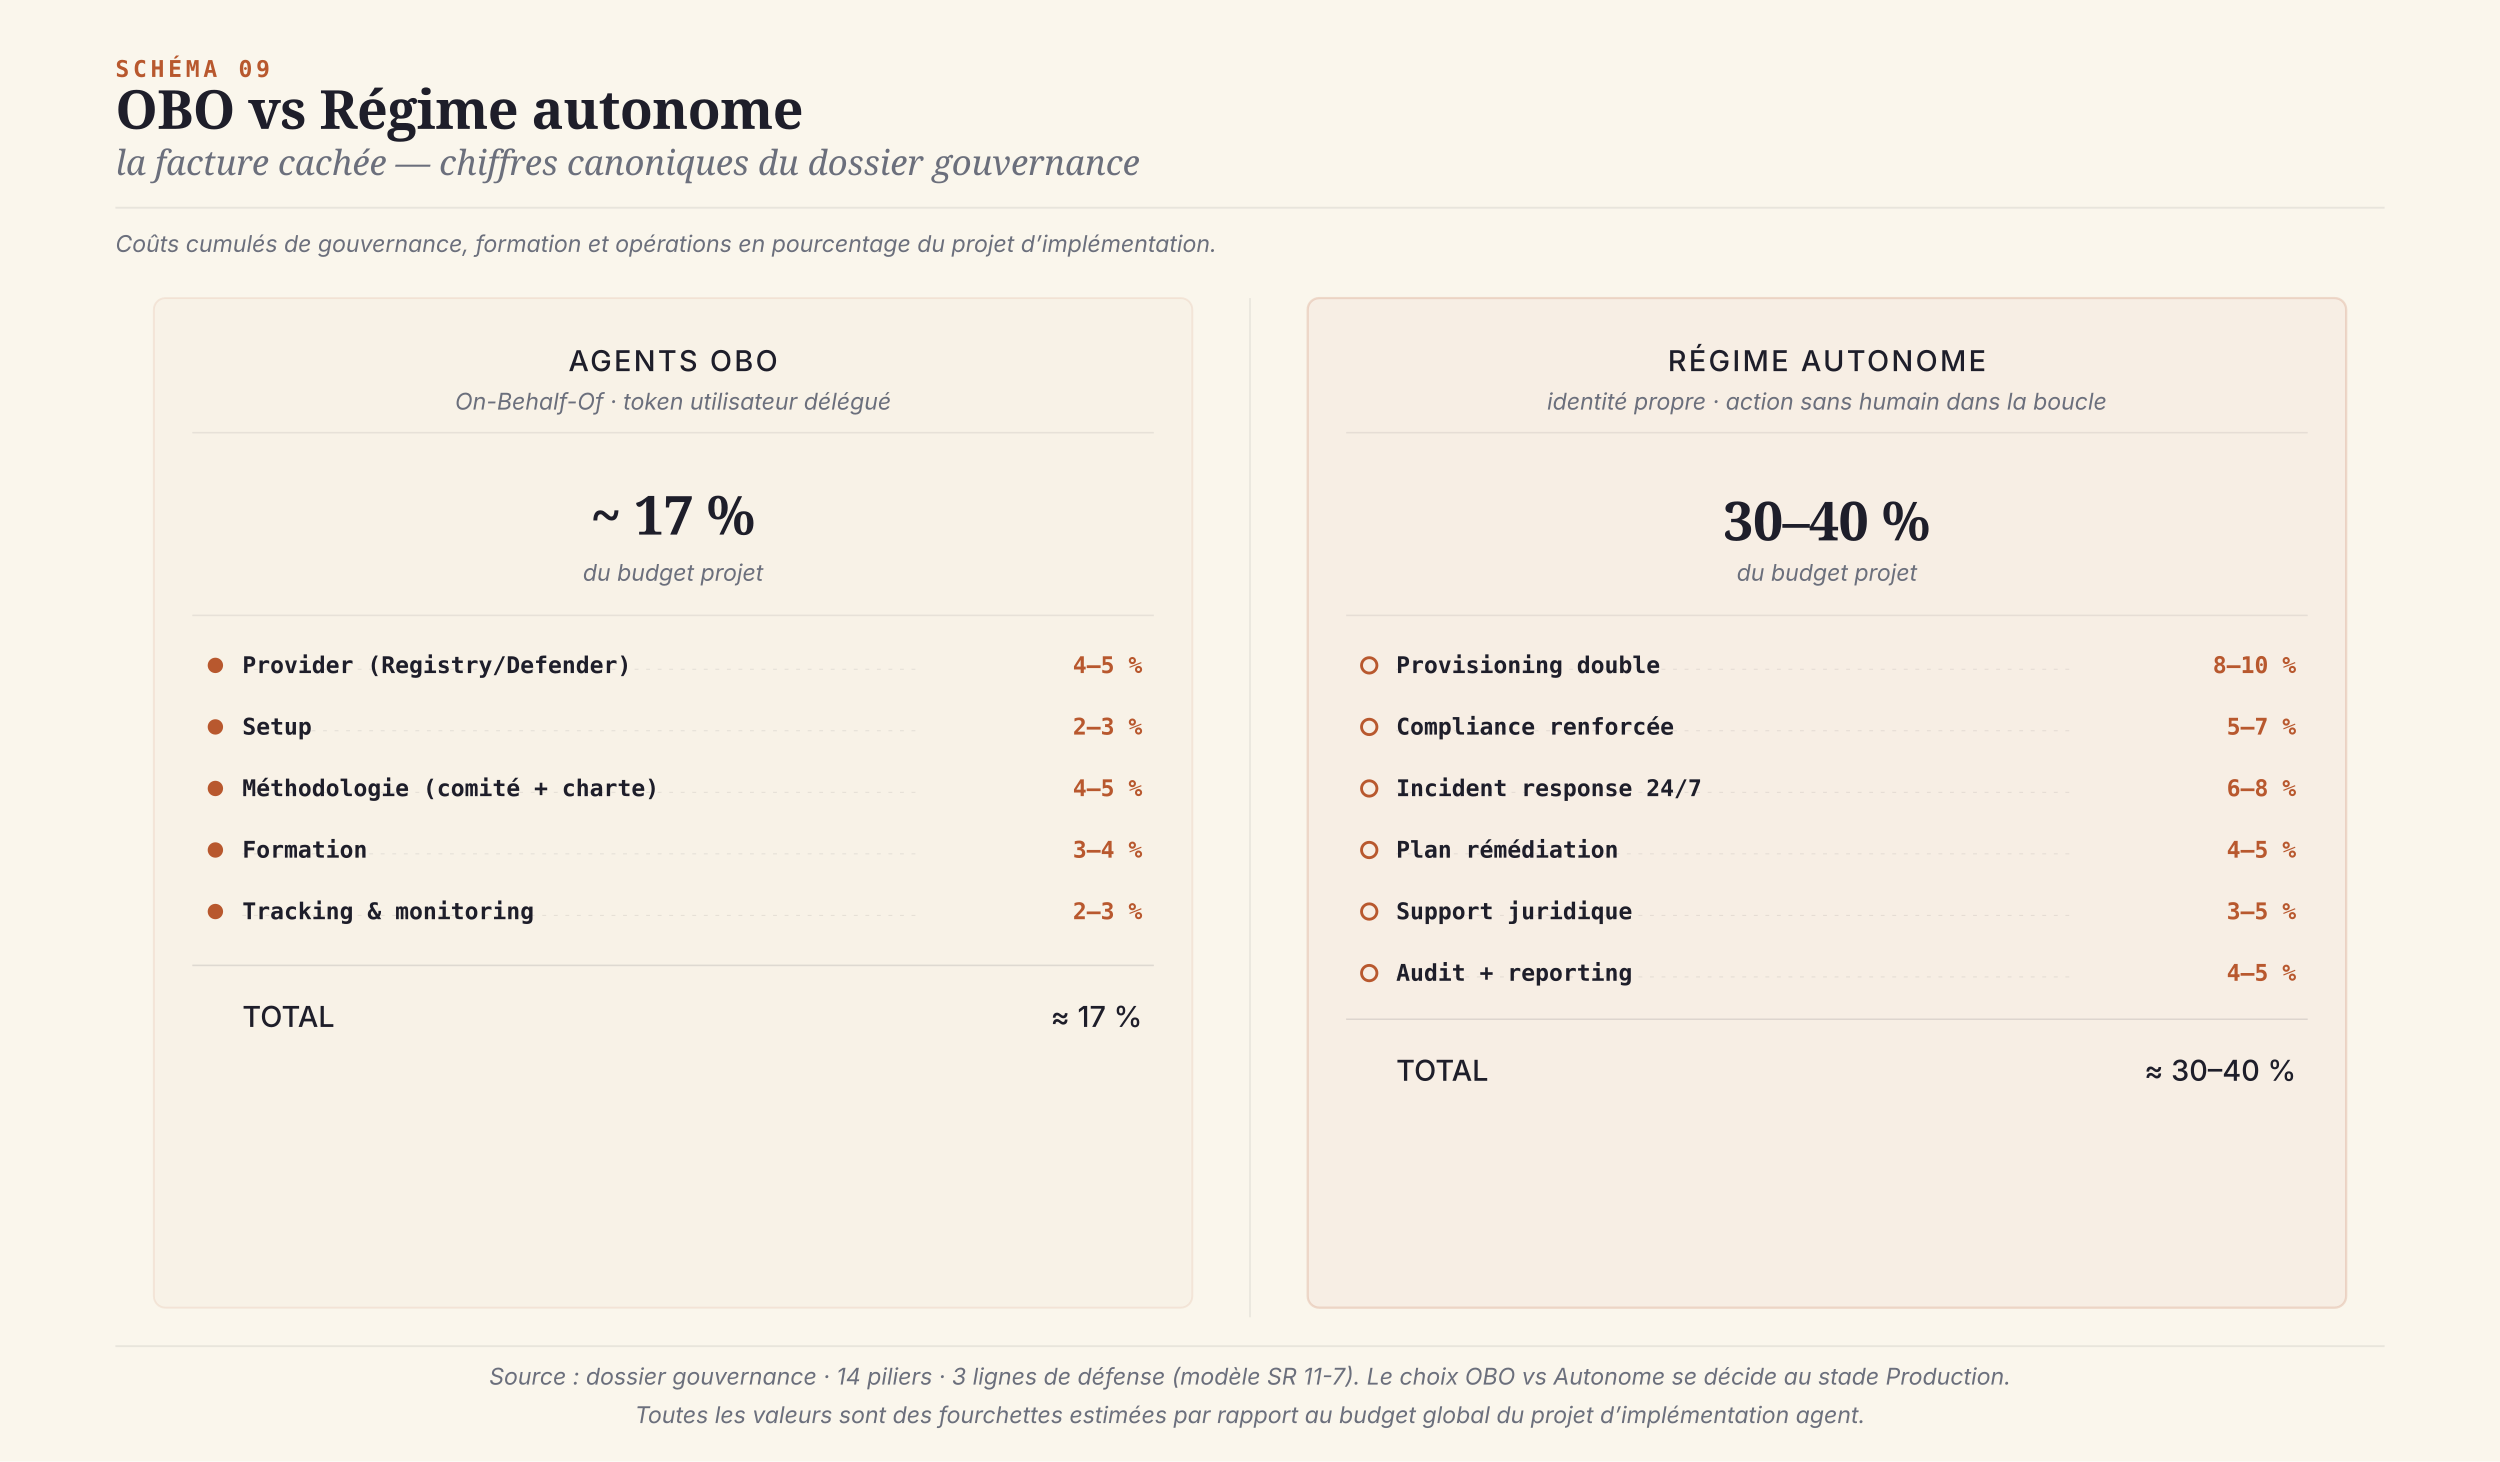
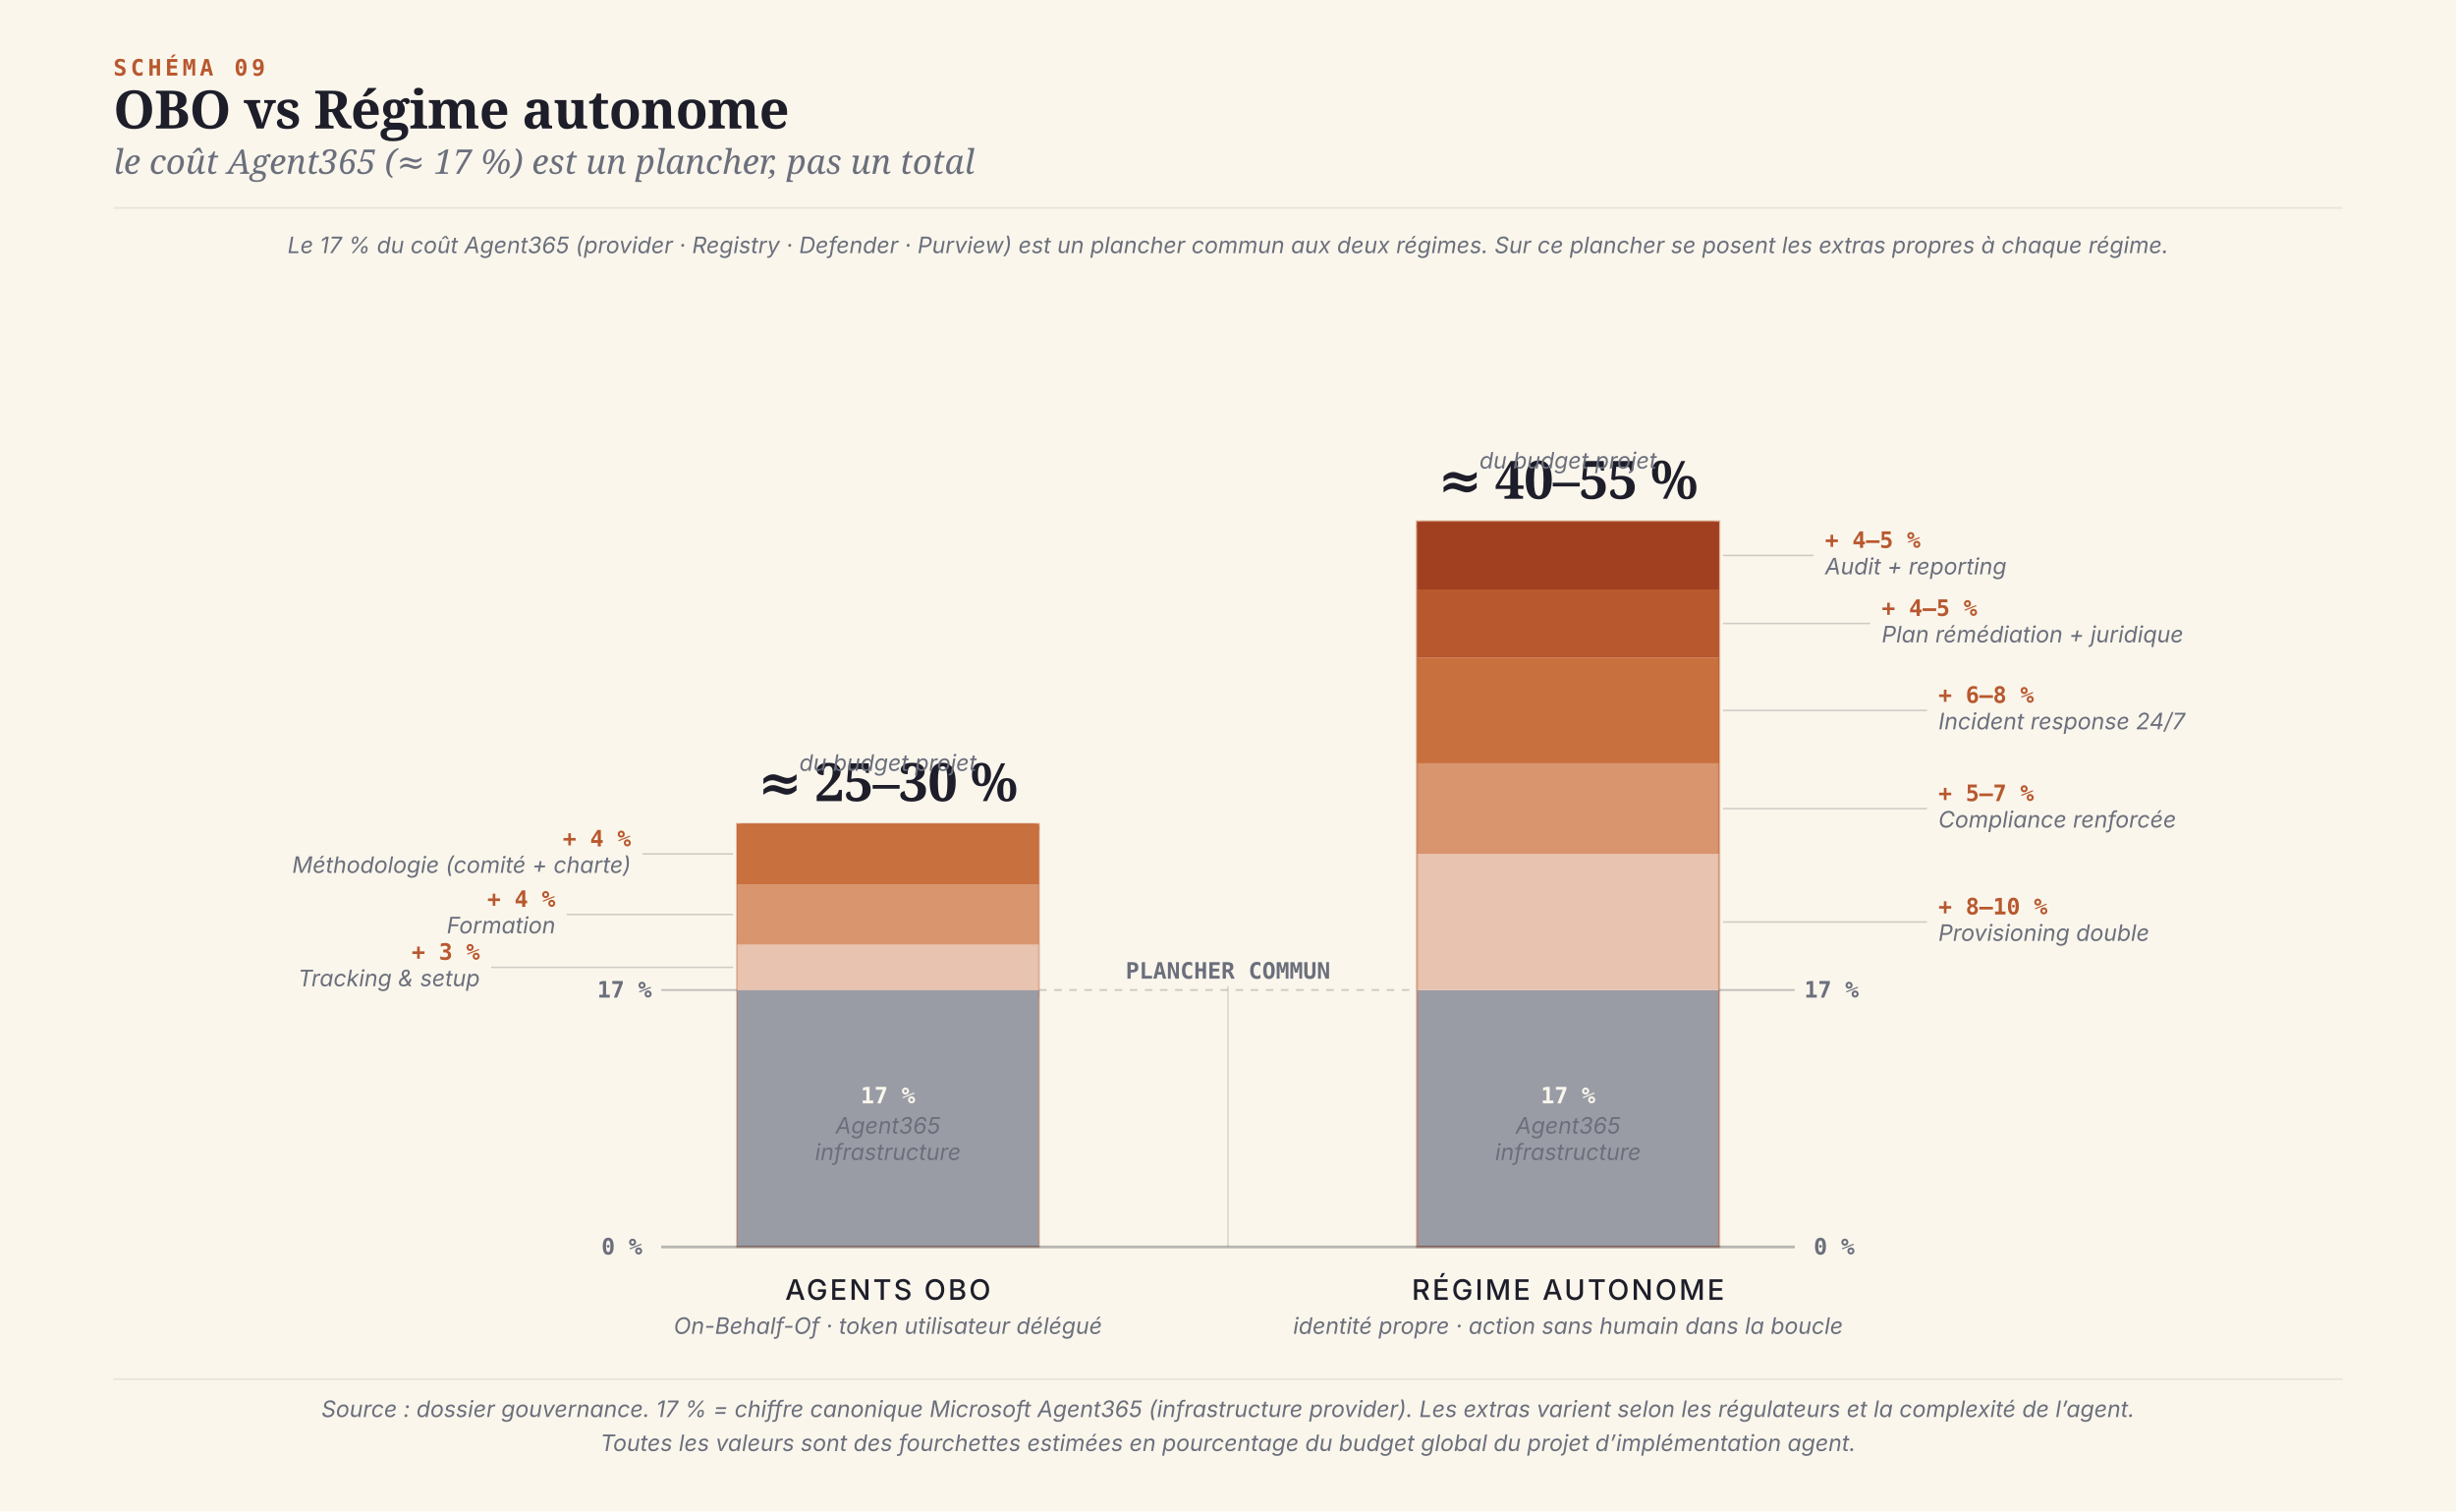
- <svg xmlns="http://www.w3.org/2000/svg" viewBox="0 0 1300 760" preserveAspectRatio="xMidYMid meet" role="img" aria-labelledby="title desc">
+ <svg xmlns="http://www.w3.org/2000/svg" viewBox="0 0 1300 800" preserveAspectRatio="xMidYMid meet" role="img" aria-labelledby="title desc">
  <defs>
    <style>
      
        .display { font-family: 'Fraunces', 'Cambria', serif; font-weight: 600; font-size: 28px; letter-spacing: -0.01em; fill: #1e1e2a; }
        .subtitle { font-family: 'Fraunces', 'Cambria', serif; font-style: italic; font-weight: 400; font-size: 18px; fill: #6b6f7c; }
        .body { font-family: 'Inter', system-ui, sans-serif; font-size: 13px; fill: #1e1e2a; }
        .body-label { font-family: 'Inter', system-ui, sans-serif; font-weight: 500; font-size: 15px; fill: #1e1e2a; }
        .caption { font-family: 'Inter', system-ui, sans-serif; font-style: italic; font-size: 12px; fill: #6b6f7c; }
        .mono { font-family: 'JetBrains Mono', 'Consolas', monospace; font-size: 12px; font-weight: 600; }
        .schema-marker { font-family: 'JetBrains Mono', 'Consolas', monospace; font-size: 12px; font-weight: 600; letter-spacing: 0.16em; fill: #b8582e; }
        .carmine { fill: #b8582e; }
        .faint { fill: #6b6f7c; }
        .ink { fill: #1e1e2a; }
      
    </style>
  </defs>
-   <rect width="1300" height="760" fill="#faf6ec" />
+   <rect width="1300" height="800" fill="#faf6ec" />
  <text x="60" y="40" class="schema-marker">SCHÉMA 09</text>
-   <text x="60" y="67" class="display" font-size="28">OBO vs Régime autonome</text>
-   <text x="60" y="91" class="subtitle">la facture cachée — chiffres canoniques du dossier gouvernance</text>
-   <line x1="60" y1="108" x2="1240" y2="108" stroke="rgba(30,30,44,0.08)" stroke-width="1" />
-   <text x="60" y="131" class="caption">Coûts cumulés de gouvernance, formation et opérations en pourcentage du projet d’implémentation.</text>
-   <line x1="650" y1="155" x2="650" y2="685" stroke="rgba(30,30,44,0.14)" stroke-width="0.5" />
-   <rect x="80" y="155" width="540" height="525" rx="6" fill="rgba(184,88,46,0.025)" stroke="rgba(184,88,46,0.10)" stroke-width="1" />
-   <text x="350" y="193" class="body-label" text-anchor="middle" font-size="15" font-weight="600" letter-spacing="0.08em">AGENTS OBO</text>
-   <text x="350" y="213" class="caption" text-anchor="middle">On-Behalf-Of · token utilisateur délégué</text>
-   <line x1="100" y1="225" x2="600" y2="225" stroke="rgba(30,30,44,0.08)" stroke-width="0.8" />
-   <text x="350" y="278" class="display" text-anchor="middle" font-size="52" fill="#b8582e">~ 17 %</text>
-   <text x="350" y="302" class="caption" text-anchor="middle">du budget projet</text>
-   <line x1="100" y1="320" x2="600" y2="320" stroke="rgba(30,30,44,0.08)" stroke-width="0.8" />
-   <circle cx="112" cy="346" r="4" fill="#b8582e" />
-   <text x="126" y="350" class="mono" font-size="12" fill="#1e1e2a">Provider (Registry/Defender)</text>
-   <text x="594" y="350" class="mono" font-size="12" fill="#b8582e" text-anchor="end">4–5 %</text>
-   <circle cx="112" cy="378" r="4" fill="#b8582e" />
-   <text x="126" y="382" class="mono" font-size="12" fill="#1e1e2a">Setup</text>
-   <text x="594" y="382" class="mono" font-size="12" fill="#b8582e" text-anchor="end">2–3 %</text>
-   <circle cx="112" cy="410" r="4" fill="#b8582e" />
-   <text x="126" y="414" class="mono" font-size="12" fill="#1e1e2a">Méthodologie (comité + charte)</text>
-   <text x="594" y="414" class="mono" font-size="12" fill="#b8582e" text-anchor="end">4–5 %</text>
-   <circle cx="112" cy="442" r="4" fill="#b8582e" />
-   <text x="126" y="446" class="mono" font-size="12" fill="#1e1e2a">Formation</text>
-   <text x="594" y="446" class="mono" font-size="12" fill="#b8582e" text-anchor="end">3–4 %</text>
-   <circle cx="112" cy="474" r="4" fill="#b8582e" />
-   <text x="126" y="478" class="mono" font-size="12" fill="#1e1e2a">Tracking &amp; monitoring</text>
-   <text x="594" y="478" class="mono" font-size="12" fill="#b8582e" text-anchor="end">2–3 %</text>
-   <line x1="126" y1="348" x2="480" y2="348" stroke="rgba(30,30,44,0.10)" stroke-width="0.5" stroke-dasharray="2 4" />
-   <line x1="126" y1="380" x2="480" y2="380" stroke="rgba(30,30,44,0.10)" stroke-width="0.5" stroke-dasharray="2 4" />
-   <line x1="126" y1="412" x2="480" y2="412" stroke="rgba(30,30,44,0.10)" stroke-width="0.5" stroke-dasharray="2 4" />
-   <line x1="126" y1="444" x2="480" y2="444" stroke="rgba(30,30,44,0.10)" stroke-width="0.5" stroke-dasharray="2 4" />
-   <line x1="126" y1="476" x2="480" y2="476" stroke="rgba(30,30,44,0.10)" stroke-width="0.5" stroke-dasharray="2 4" />
-   <line x1="100" y1="502" x2="600" y2="502" stroke="rgba(30,30,44,0.12)" stroke-width="0.8" />
-   <text x="126" y="534" class="body-label" font-size="15" font-weight="600" fill="#b8582e">TOTAL</text>
-   <text x="594" y="534" class="body-label" font-size="15" font-weight="600" fill="#b8582e" text-anchor="end">≈ 17 %</text>
-   <rect x="680" y="155" width="540" height="525" rx="6" fill="rgba(184,88,46,0.045)" stroke="rgba(184,88,46,0.18)" stroke-width="1.2" />
-   <text x="950" y="193" class="body-label" text-anchor="middle" font-size="15" font-weight="600" letter-spacing="0.08em">RÉGIME AUTONOME</text>
-   <text x="950" y="213" class="caption" text-anchor="middle">identité propre · action sans humain dans la boucle</text>
-   <line x1="700" y1="225" x2="1200" y2="225" stroke="rgba(30,30,44,0.08)" stroke-width="0.8" />
-   <text x="950" y="281" class="display" text-anchor="middle" font-size="60" font-weight="700" fill="#b8582e">30–40 %</text>
-   <text x="950" y="302" class="caption" text-anchor="middle">du budget projet</text>
-   <line x1="700" y1="320" x2="1200" y2="320" stroke="rgba(30,30,44,0.08)" stroke-width="0.8" />
-   <circle cx="712" cy="346" r="4" fill="none" stroke="#b8582e" stroke-width="1.5" />
-   <text x="726" y="350" class="mono" font-size="12" fill="#1e1e2a">Provisioning double</text>
-   <text x="1194" y="350" class="mono" font-size="12" fill="#b8582e" text-anchor="end">8–10 %</text>
-   <circle cx="712" cy="378" r="4" fill="none" stroke="#b8582e" stroke-width="1.5" />
-   <text x="726" y="382" class="mono" font-size="12" fill="#1e1e2a">Compliance renforcée</text>
-   <text x="1194" y="382" class="mono" font-size="12" fill="#b8582e" text-anchor="end">5–7 %</text>
-   <circle cx="712" cy="410" r="4" fill="none" stroke="#b8582e" stroke-width="1.5" />
-   <text x="726" y="414" class="mono" font-size="12" fill="#1e1e2a">Incident response 24/7</text>
-   <text x="1194" y="414" class="mono" font-size="12" fill="#b8582e" text-anchor="end">6–8 %</text>
-   <circle cx="712" cy="442" r="4" fill="none" stroke="#b8582e" stroke-width="1.5" />
-   <text x="726" y="446" class="mono" font-size="12" fill="#1e1e2a">Plan rémédiation</text>
-   <text x="1194" y="446" class="mono" font-size="12" fill="#b8582e" text-anchor="end">4–5 %</text>
-   <circle cx="712" cy="474" r="4" fill="none" stroke="#b8582e" stroke-width="1.5" />
-   <text x="726" y="478" class="mono" font-size="12" fill="#1e1e2a">Support juridique</text>
-   <text x="1194" y="478" class="mono" font-size="12" fill="#b8582e" text-anchor="end">3–5 %</text>
-   <circle cx="712" cy="506" r="4" fill="none" stroke="#b8582e" stroke-width="1.5" />
-   <text x="726" y="510" class="mono" font-size="12" fill="#1e1e2a">Audit + reporting</text>
-   <text x="1194" y="510" class="mono" font-size="12" fill="#b8582e" text-anchor="end">4–5 %</text>
-   <line x1="726" y1="348" x2="1080" y2="348" stroke="rgba(30,30,44,0.10)" stroke-width="0.5" stroke-dasharray="2 4" />
-   <line x1="726" y1="380" x2="1080" y2="380" stroke="rgba(30,30,44,0.10)" stroke-width="0.5" stroke-dasharray="2 4" />
-   <line x1="726" y1="412" x2="1080" y2="412" stroke="rgba(30,30,44,0.10)" stroke-width="0.5" stroke-dasharray="2 4" />
-   <line x1="726" y1="444" x2="1080" y2="444" stroke="rgba(30,30,44,0.10)" stroke-width="0.5" stroke-dasharray="2 4" />
-   <line x1="726" y1="476" x2="1080" y2="476" stroke="rgba(30,30,44,0.10)" stroke-width="0.5" stroke-dasharray="2 4" />
-   <line x1="726" y1="508" x2="1080" y2="508" stroke="rgba(30,30,44,0.10)" stroke-width="0.5" stroke-dasharray="2 4" />
-   <line x1="700" y1="530" x2="1200" y2="530" stroke="rgba(30,30,44,0.12)" stroke-width="0.8" />
-   <text x="726" y="562" class="body-label" font-size="15" font-weight="600" fill="#b8582e">TOTAL</text>
-   <text x="1194" y="562" class="body-label" font-size="15" font-weight="600" fill="#b8582e" text-anchor="end">≈ 30–40 %</text>
-   <line x1="60" y1="700" x2="1240" y2="700" stroke="rgba(30,30,44,0.08)" stroke-width="1" />
-   <text x="650" y="720" class="caption" text-anchor="middle">Source : dossier gouvernance · 14 piliers · 3 lignes de défense (modèle SR 11-7). Le choix OBO vs Autonome se décide au stade Production.</text>
-   <text x="650" y="740" class="caption" text-anchor="middle">Toutes les valeurs sont des fourchettes estimées par rapport au budget global du projet d’implémentation agent.</text>
+   <text x="60" y="68" class="display" font-size="28">OBO vs Régime autonome</text>
+   <text x="60" y="92" class="subtitle">le coût Agent365 (≈ 17 %) est un plancher, pas un total</text>
+   <line x1="60" y1="110" x2="1240" y2="110" stroke="rgba(30,30,44,0.08)" stroke-width="1" />
+   <text x="650" y="134" class="caption" text-anchor="middle">Le 17 % du coût Agent365 (provider · Registry · Defender · Purview) est un plancher commun aux deux régimes. Sur ce plancher se posent les extras propres à chaque régime.</text>
+   <line x1="550" y1="524" x2="750" y2="524" stroke="rgba(30,30,44,0.20)" stroke-width="1" stroke-dasharray="4 4" />
+   <text x="650" y="518" class="mono" font-size="11" fill="#6b6f7c" text-anchor="middle" font-weight="600">PLANCHER COMMUN</text>
+   <line x1="650" y1="522" x2="650" y2="660" stroke="rgba(30,30,44,0.15)" stroke-width="0.8" />
+   <rect x="390" y="524" width="160" height="136" fill="#9a9ca5" rx="0" />
+   <rect x="390" y="524" width="160" height="4" fill="#9a9ca5" />
+   <text x="470" y="584" class="mono" font-size="11" fill="#faf6ec" text-anchor="middle" font-weight="600">17 %</text>
+   <text x="470" y="600" class="caption" font-size="11" fill="rgba(250,246,236,0.85)" text-anchor="middle">Agent365</text>
+   <text x="470" y="614" class="caption" font-size="11" fill="rgba(250,246,236,0.70)" text-anchor="middle">infrastructure</text>
+   <rect x="390" y="500" width="160" height="24" fill="#e8c3af" rx="0" />
+   <rect x="390" y="468" width="160" height="32" fill="#d9956e" rx="0" />
+   <rect x="390" y="436" width="160" height="32" fill="#c8703e" rx="0" />
+   <rect x="390" y="436" width="160" height="5" rx="3" fill="#c8703e" />
+   <rect x="390" y="436" width="160" height="224" fill="none" stroke="rgba(184,88,46,0.30)" stroke-width="1" rx="0" />
+   <text x="470" y="424" class="display" font-size="26" fill="#1e1e2a" text-anchor="middle">≈ 25–30 %</text>
+   <text x="470" y="408" class="caption" text-anchor="middle">du budget projet</text>
+   <line x1="388" y1="452" x2="340" y2="452" stroke="rgba(30,30,44,0.20)" stroke-width="0.8" />
+   <text x="334" y="448" class="mono" font-size="11" fill="#b8582e" text-anchor="end">+ 4 %</text>
+   <text x="334" y="462" class="caption" font-size="11" fill="#1e1e2a" text-anchor="end">Méthodologie (comité + charte)</text>
+   <line x1="388" y1="484" x2="300" y2="484" stroke="rgba(30,30,44,0.20)" stroke-width="0.8" />
+   <text x="294" y="480" class="mono" font-size="11" fill="#b8582e" text-anchor="end">+ 4 %</text>
+   <text x="294" y="494" class="caption" font-size="11" fill="#1e1e2a" text-anchor="end">Formation</text>
+   <line x1="388" y1="512" x2="260" y2="512" stroke="rgba(30,30,44,0.20)" stroke-width="0.8" />
+   <text x="254" y="508" class="mono" font-size="11" fill="#b8582e" text-anchor="end">+ 3 %</text>
+   <text x="254" y="522" class="caption" font-size="11" fill="#1e1e2a" text-anchor="end">Tracking &amp; setup</text>
+   <text x="470" y="688" class="body-label" text-anchor="middle" font-size="15" font-weight="600" letter-spacing="0.08em">AGENTS OBO</text>
+   <text x="470" y="706" class="caption" text-anchor="middle">On-Behalf-Of · token utilisateur délégué</text>
+   <rect x="750" y="524" width="160" height="136" fill="#9a9ca5" rx="0" />
+   <text x="830" y="584" class="mono" font-size="11" fill="#faf6ec" text-anchor="middle" font-weight="600">17 %</text>
+   <text x="830" y="600" class="caption" font-size="11" fill="rgba(250,246,236,0.85)" text-anchor="middle">Agent365</text>
+   <text x="830" y="614" class="caption" font-size="11" fill="rgba(250,246,236,0.70)" text-anchor="middle">infrastructure</text>
+   <rect x="750" y="452" width="160" height="72" fill="#e8c3af" rx="0" />
+   <rect x="750" y="404" width="160" height="48" fill="#d9956e" rx="0" />
+   <rect x="750" y="348" width="160" height="56" fill="#c8703e" rx="0" />
+   <rect x="750" y="312" width="160" height="36" fill="#b8582e" rx="0" />
+   <rect x="750" y="276" width="160" height="36" fill="#a04020" rx="0" />
+   <rect x="750" y="276" width="160" height="5" rx="3" fill="#a04020" />
+   <rect x="750" y="276" width="160" height="384" fill="none" stroke="rgba(184,88,46,0.40)" stroke-width="1.2" rx="0" />
+   <text x="830" y="264" class="display" font-size="26" fill="#b8582e" text-anchor="middle">≈ 40–55 %</text>
+   <text x="830" y="248" class="caption" text-anchor="middle">du budget projet</text>
+   <line x1="912" y1="294" x2="960" y2="294" stroke="rgba(30,30,44,0.20)" stroke-width="0.8" />
+   <text x="966" y="290" class="mono" font-size="11" fill="#b8582e" text-anchor="start">+ 4–5 %</text>
+   <text x="966" y="304" class="caption" font-size="11" fill="#1e1e2a" text-anchor="start">Audit + reporting</text>
+   <line x1="912" y1="330" x2="990" y2="330" stroke="rgba(30,30,44,0.20)" stroke-width="0.8" />
+   <text x="996" y="326" class="mono" font-size="11" fill="#b8582e" text-anchor="start">+ 4–5 %</text>
+   <text x="996" y="340" class="caption" font-size="11" fill="#1e1e2a" text-anchor="start">Plan rémédiation + juridique</text>
+   <line x1="912" y1="376" x2="1020" y2="376" stroke="rgba(30,30,44,0.20)" stroke-width="0.8" />
+   <text x="1026" y="372" class="mono" font-size="11" fill="#b8582e" text-anchor="start">+ 6–8 %</text>
+   <text x="1026" y="386" class="caption" font-size="11" fill="#1e1e2a" text-anchor="start">Incident response 24/7</text>
+   <line x1="912" y1="428" x2="1020" y2="428" stroke="rgba(30,30,44,0.20)" stroke-width="0.8" />
+   <text x="1026" y="424" class="mono" font-size="11" fill="#b8582e" text-anchor="start">+ 5–7 %</text>
+   <text x="1026" y="438" class="caption" font-size="11" fill="#1e1e2a" text-anchor="start">Compliance renforcée</text>
+   <line x1="912" y1="488" x2="1020" y2="488" stroke="rgba(30,30,44,0.20)" stroke-width="0.8" />
+   <text x="1026" y="484" class="mono" font-size="11" fill="#b8582e" text-anchor="start">+ 8–10 %</text>
+   <text x="1026" y="498" class="caption" font-size="11" fill="#1e1e2a" text-anchor="start">Provisioning double</text>
+   <text x="830" y="688" class="body-label" text-anchor="middle" font-size="15" font-weight="600" letter-spacing="0.08em">RÉGIME AUTONOME</text>
+   <text x="830" y="706" class="caption" text-anchor="middle">identité propre · action sans humain dans la boucle</text>
+   <line x1="350" y1="660" x2="950" y2="660" stroke="rgba(30,30,44,0.30)" stroke-width="1.5" />
+   <text x="340" y="664" class="mono" font-size="11" fill="#6b6f7c" text-anchor="end">0 %</text>
+   <text x="960" y="664" class="mono" font-size="11" fill="#6b6f7c" text-anchor="start">0 %</text>
+   <line x1="350" y1="524" x2="390" y2="524" stroke="rgba(30,30,44,0.25)" stroke-width="1" />
+   <text x="345" y="528" class="mono" font-size="11" fill="#6b6f7c" text-anchor="end">17 %</text>
+   <line x1="910" y1="524" x2="950" y2="524" stroke="rgba(30,30,44,0.25)" stroke-width="1" />
+   <text x="955" y="528" class="mono" font-size="11" fill="#6b6f7c" text-anchor="start">17 %</text>
+   <line x1="60" y1="730" x2="1240" y2="730" stroke="rgba(30,30,44,0.08)" stroke-width="1" />
+   <text x="650" y="750" class="caption" text-anchor="middle">Source : dossier gouvernance. 17 % = chiffre canonique Microsoft Agent365 (infrastructure provider). Les extras varient selon les régulateurs et la complexité de l’agent.</text>
+   <text x="650" y="768" class="caption" text-anchor="middle">Toutes les valeurs sont des fourchettes estimées en pourcentage du budget global du projet d’implémentation agent.</text>
</svg>
